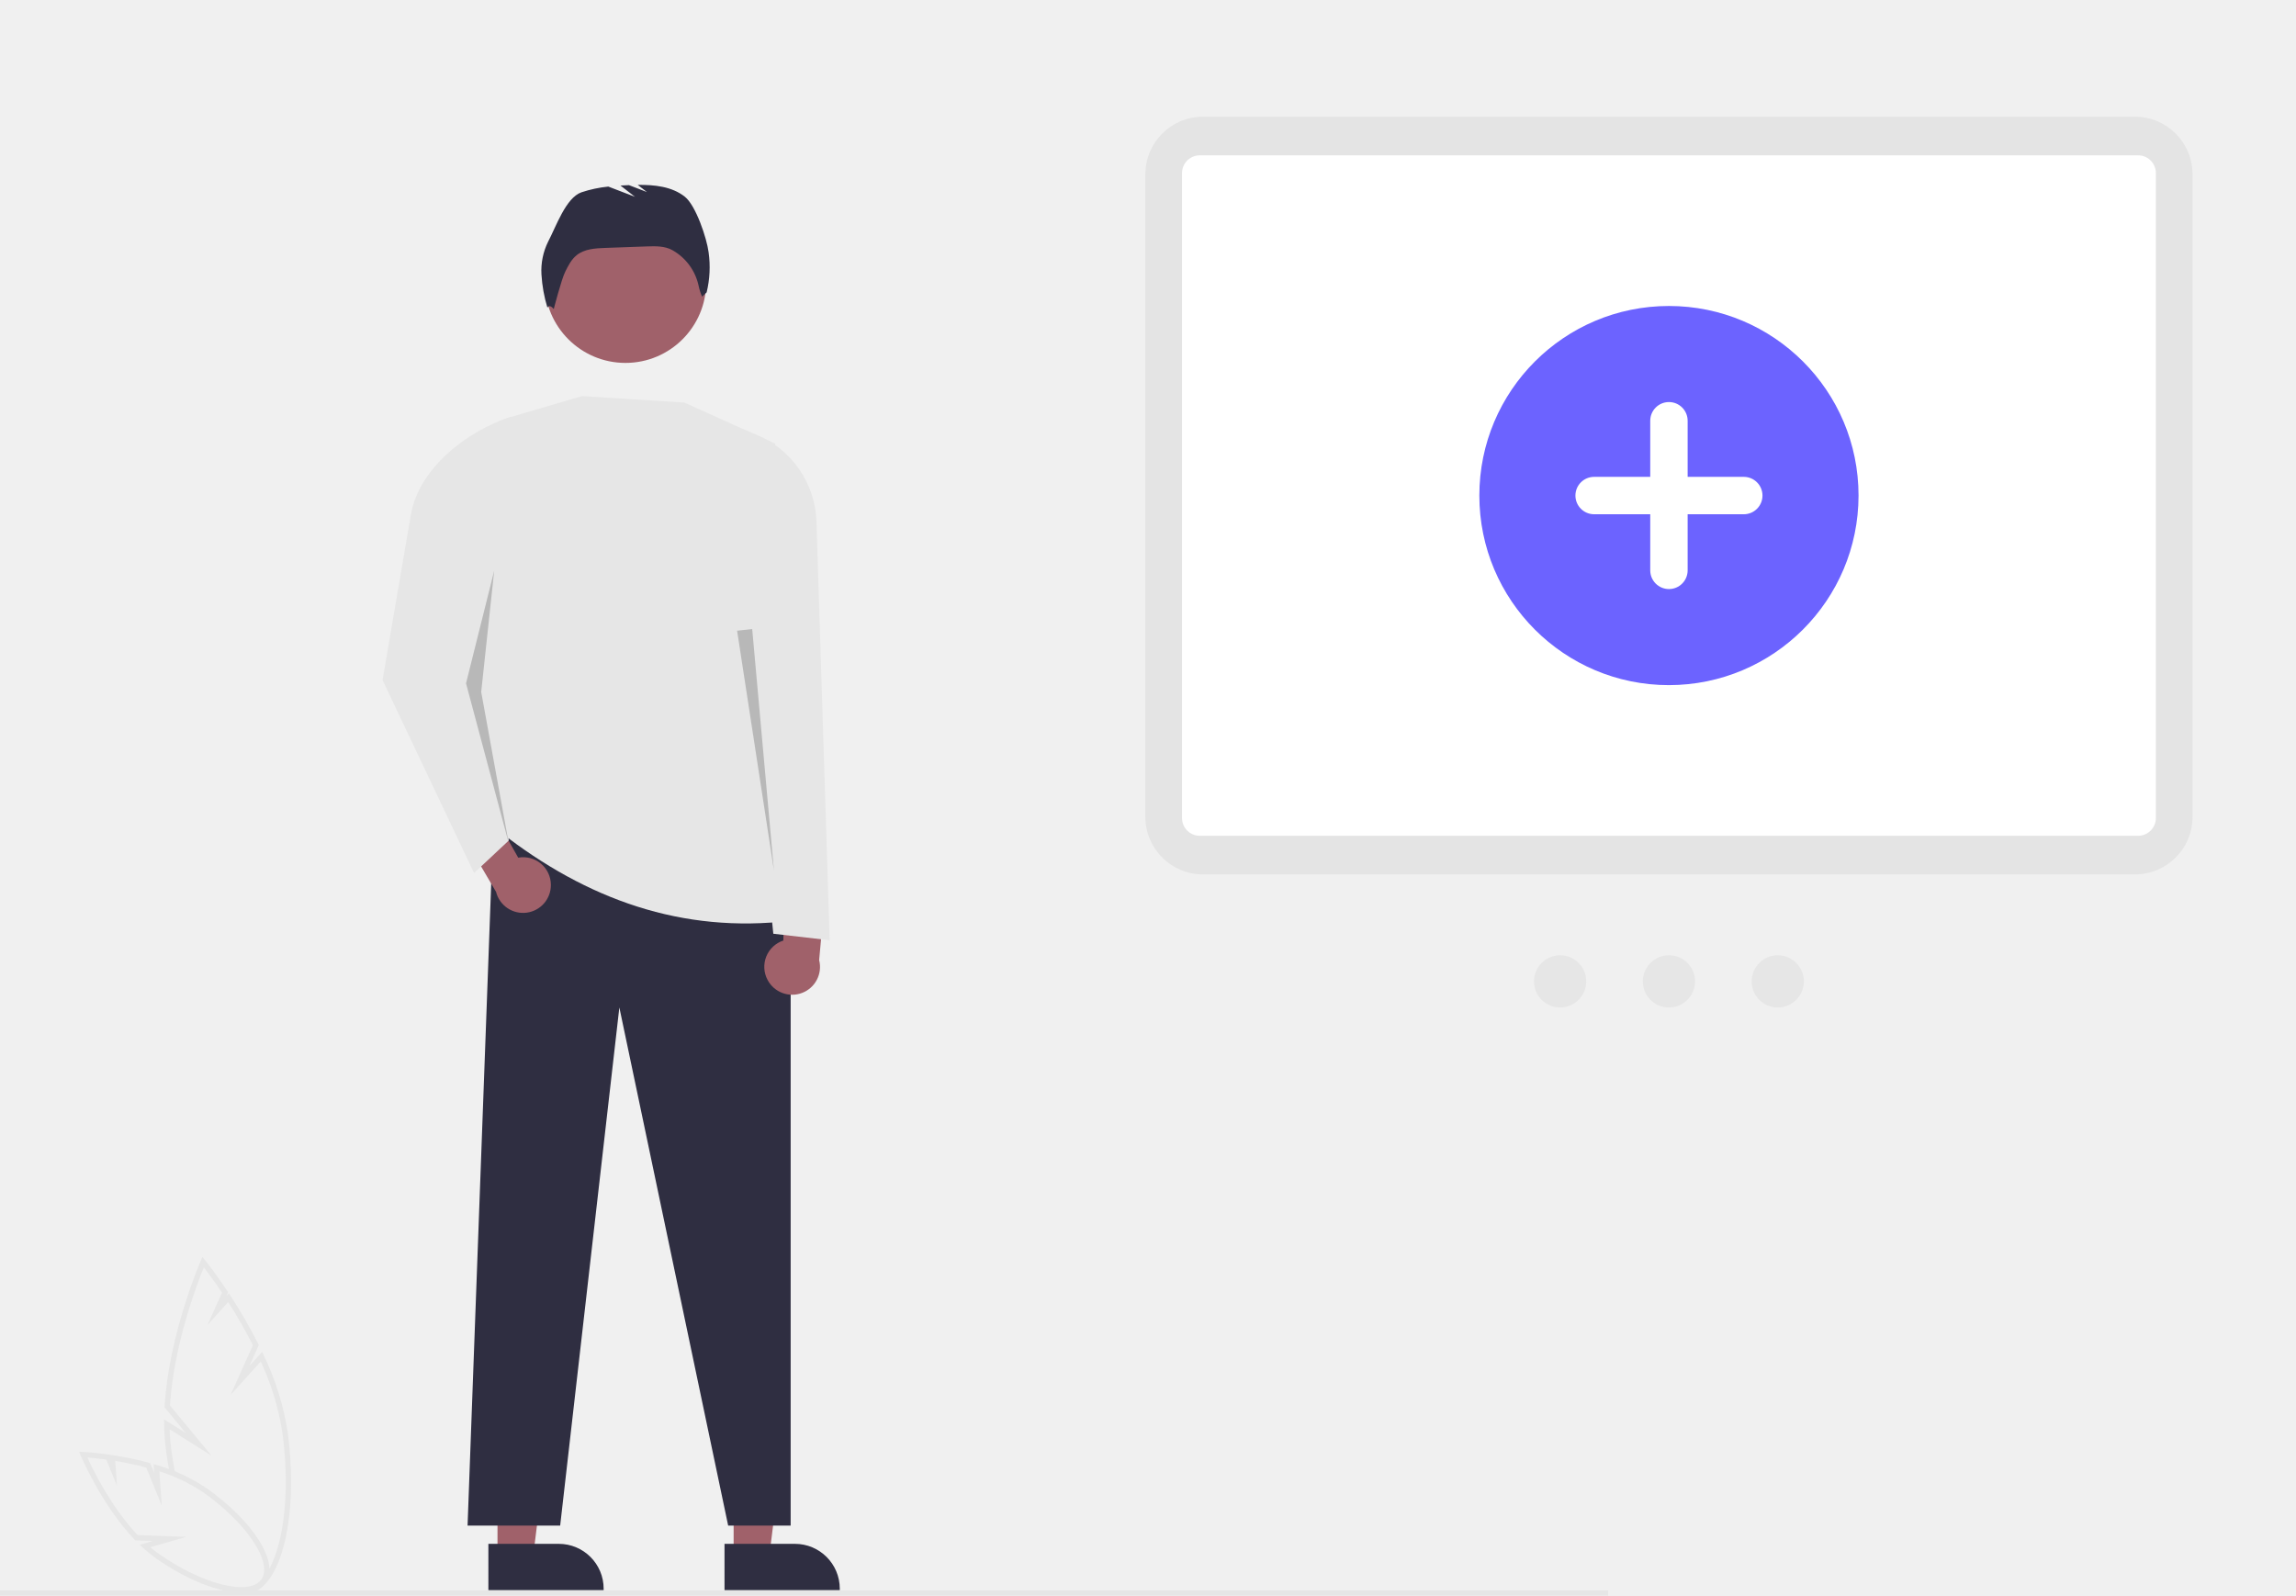
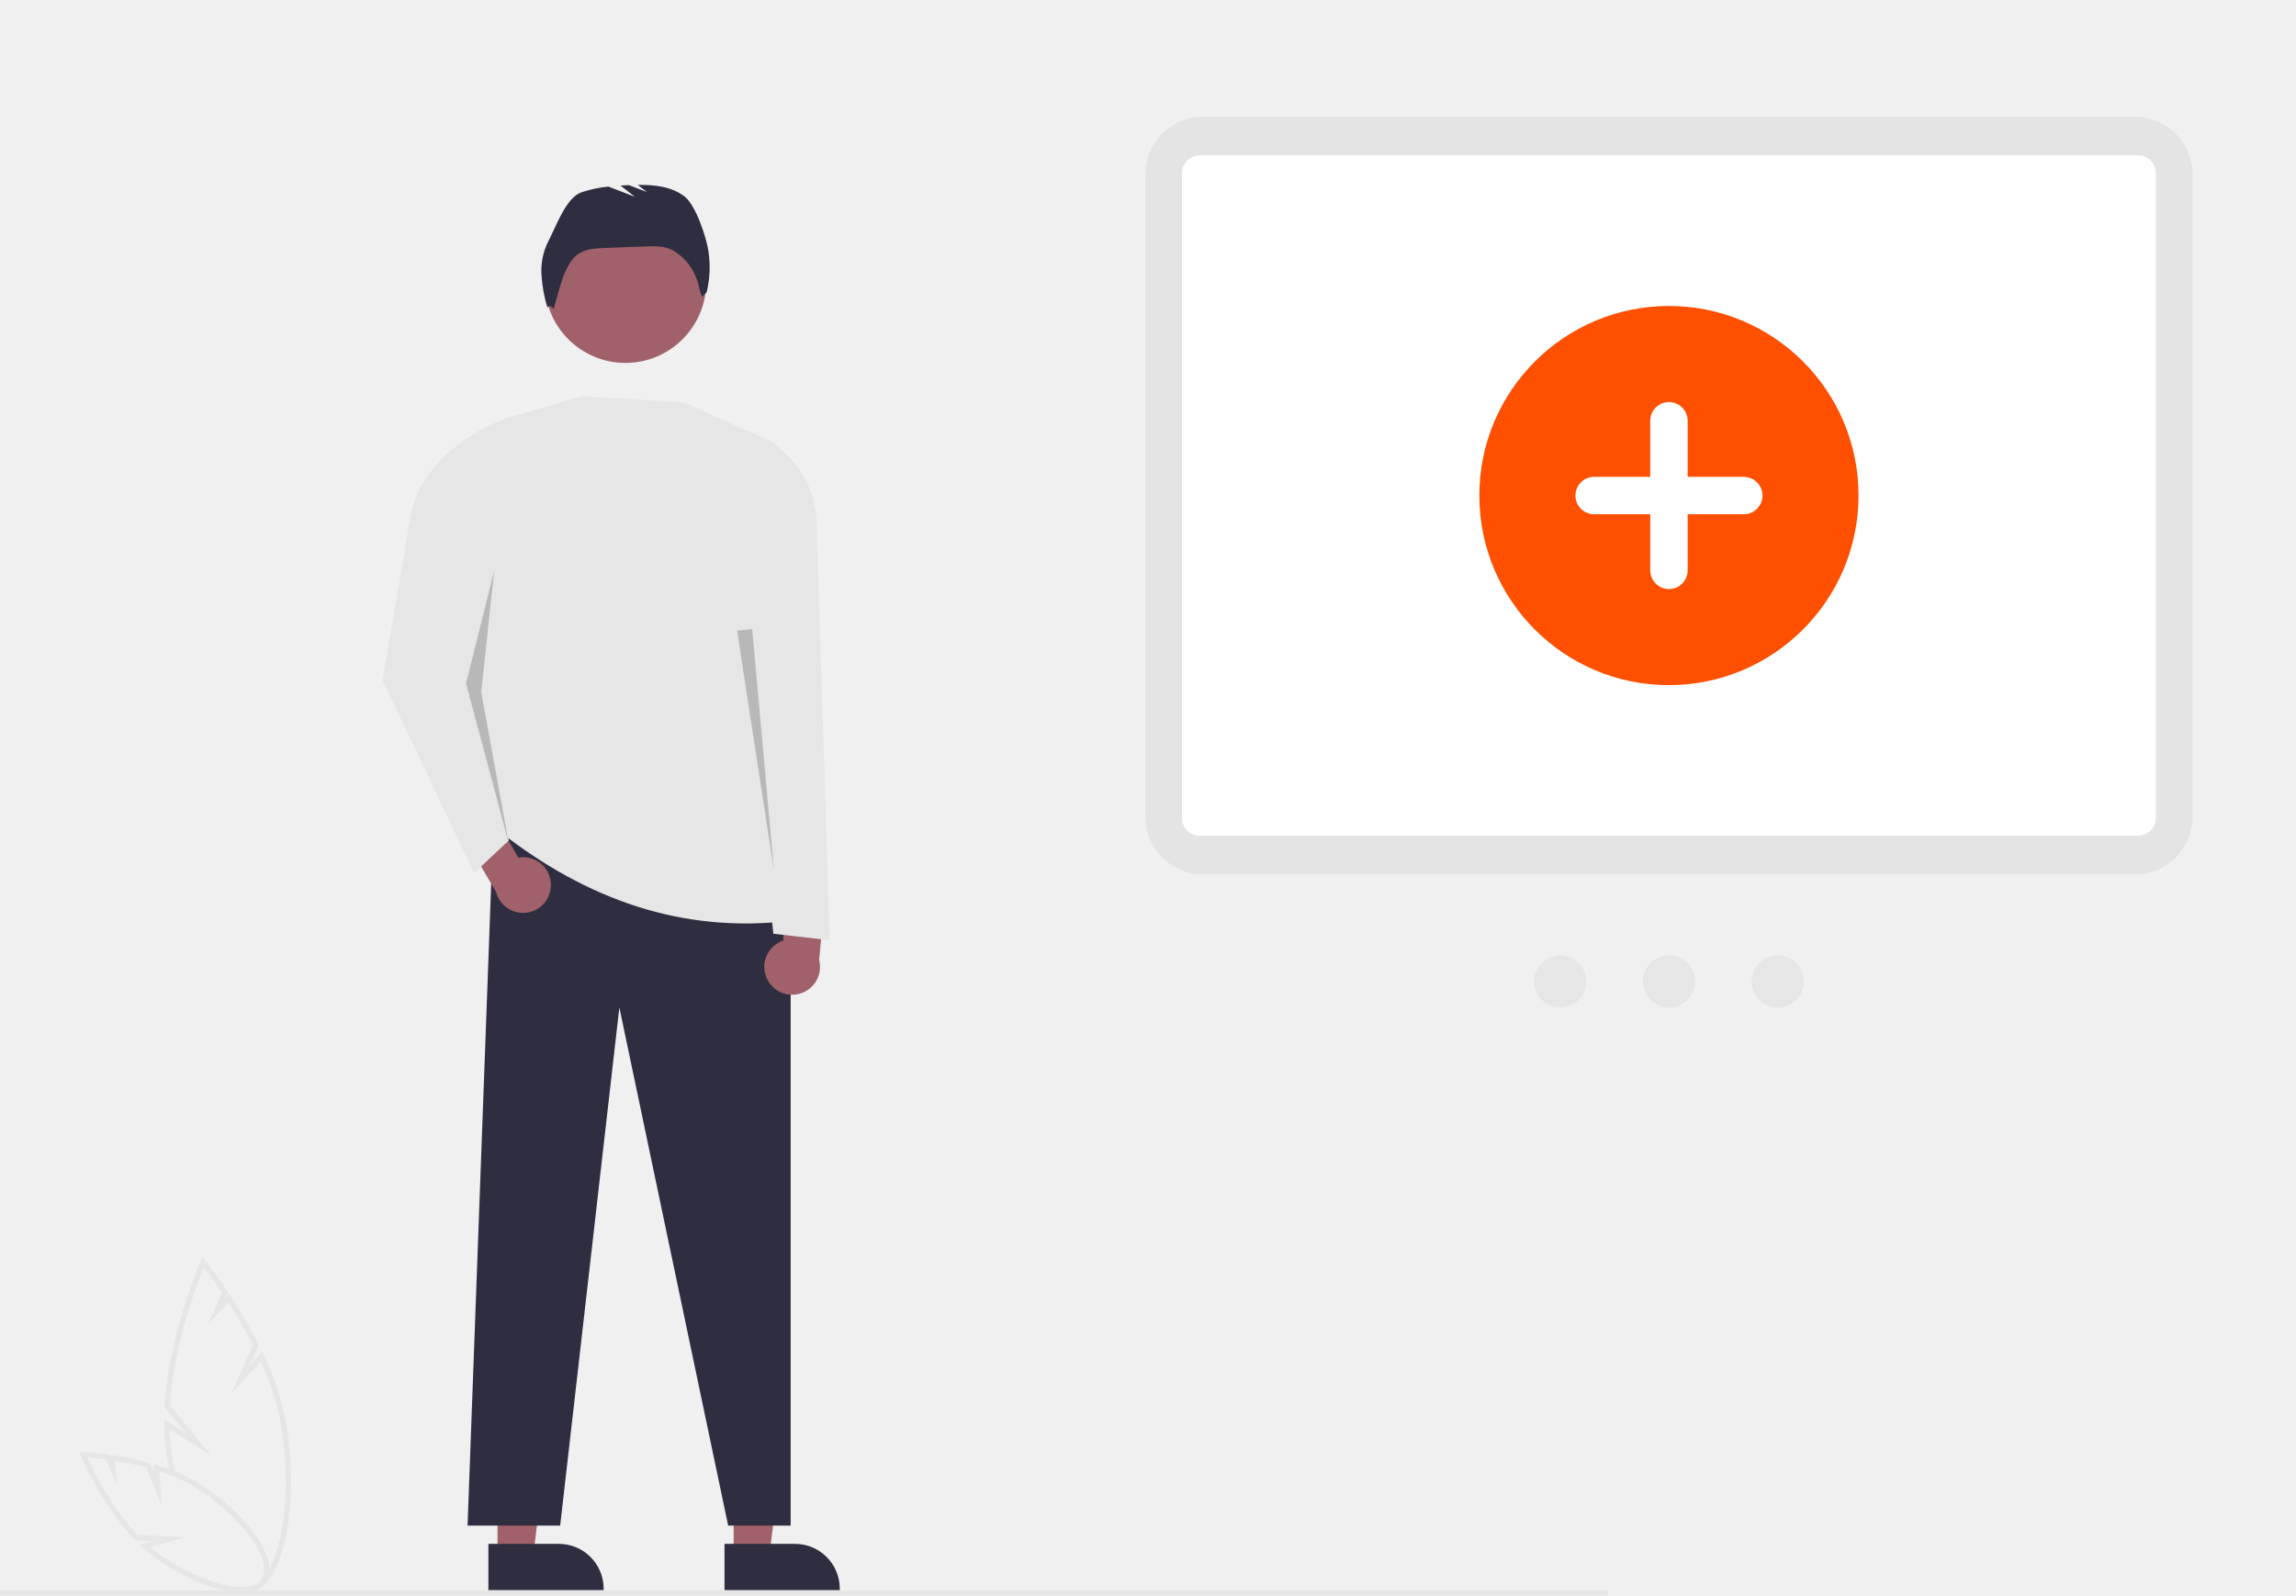
<svg xmlns="http://www.w3.org/2000/svg" data-name="Layer 1" width="865.381" height="601.492" viewBox="0 0 865.381 601.492">
  <polygon points="187.512 586.351 200.985 586.351 207.395 534.384 187.51 534.385 187.512 586.351" fill="#a0616a" />
  <path d="M351.385,731.207l26.533-.001h.001a16.91,16.91,0,0,1,16.909,16.909v.549l-43.442.002Z" transform="translate(-167.3097 -149.2541)" fill="#2f2e41" />
  <polygon points="276.512 586.351 289.985 586.351 296.395 534.384 276.51 534.385 276.512 586.351" fill="#a0616a" />
  <path d="M440.385,731.207l26.533-.001h.001a16.91,16.91,0,0,1,16.909,16.909v.549l-43.442.002Z" transform="translate(-167.3097 -149.2541)" fill="#2f2e41" />
  <rect y="599.492" width="606.096" height="2" fill="#e6e6e6" />
  <polygon points="176.231 575.082 211.132 575.082 233.439 379.759 274.453 575.082 298.002 575.082 298.002 342.166 186.038 308.658 176.231 575.082" fill="#2f2e41" />
  <circle cx="235.74" cy="106.365" r="30.436" fill="#a0616a" />
  <path d="M355.8,462.816c32.658,25.54,68.706,38.414,109.512,33.507-17.234-60.511-22.346-120.564-5.721-179.796l-34.325-15.528L386.683,298.548l-28.043,8.248a18.751,18.751,0,0,0-13.451,18.357C346.18,375.667,342.821,422.94,355.8,462.816Z" transform="translate(-167.3097 -149.2541)" fill="#e6e6e6" />
  <path d="M373.92,240.314c2.928-5.525,6.649-16.535,12.558-18.577a46.984,46.984,0,0,1,10.115-2.155l10.045,3.864-5.467-4.252q1.597-.095,3.192-.156l6.778,2.607-3.468-2.697c6.319-.065,12.841.592,17.737,4.439,4.174,3.279,8.31,15.702,8.978,20.967a40.106,40.106,0,0,1-.737,15.109l-1.716,1.632a21.059,21.059,0,0,1-1.347-4.287,20.301,20.301,0,0,0-9.718-13.183l-.093-.053c-2.879-1.62-6.372-1.546-9.673-1.427l-15.679.564c-3.772.136-7.834.374-10.775,2.741-1.986,1.598-3.177,3.957-4.308,6.241-1.461,2.949-4.317,14.074-4.317,14.074s-1.616-2.1-2.39-.537a54.042,54.042,0,0,1-2.249-12.544A24.576,24.576,0,0,1,373.92,240.314Z" transform="translate(-167.3097 -149.2541)" fill="#2f2e41" />
  <path d="M1010.03,436.857h-351.365A22.685,22.685,0,0,1,636.005,414.197V171.914a22.685,22.685,0,0,1,22.66-22.66h351.365a22.685,22.685,0,0,1,22.66,22.66V414.197A22.685,22.685,0,0,1,1010.03,436.857Zm-351.365-285.603A20.683,20.683,0,0,0,638.005,171.914V414.197a20.683,20.683,0,0,0,20.66,20.66h351.365a20.683,20.683,0,0,0,20.66-20.66V171.914a20.683,20.683,0,0,0-20.66-20.66Z" transform="translate(-167.3097 -149.2541)" fill="#f0f0f0" />
  <path d="M599.006,457.197V214.914a21.684,21.684,0,0,1,21.66-21.66h351.365a21.684,21.684,0,0,1,21.66,21.66V457.197a21.684,21.684,0,0,1-21.66,21.66h-351.365A21.684,21.684,0,0,1,599.006,457.197Z" transform="translate(-167.3097 -149.2541)" fill="#e4e4e4" />
  <path d="M612.825,457.623V214.487a6.685,6.685,0,0,1,6.677-6.677H973.194a6.685,6.685,0,0,1,6.677,6.677v243.136a6.685,6.685,0,0,1-6.677,6.677h-353.692A6.685,6.685,0,0,1,612.825,457.623Z" transform="translate(-167.3097 -149.2541)" fill="#fff" />
  <circle cx="588.026" cy="369.933" r="9.843" fill="#e6e6e6" />
  <circle cx="629.038" cy="369.933" r="9.843" fill="#e6e6e6" />
  <circle cx="670.051" cy="369.933" r="9.843" fill="#e6e6e6" />
-   <path d="M796.348,407.516a71.461,71.461,0,1,1,71.461-71.461v0A71.541,71.541,0,0,1,796.348,407.516Z" transform="translate(-167.3097 -149.2541)" fill="#6c63ff" />
+   <path d="M796.348,407.516a71.461,71.461,0,1,1,71.461-71.461v0A71.541,71.541,0,0,1,796.348,407.516Z" transform="translate(-167.3097 -149.2541)" fill="#ff4f00" />
  <path d="M824.545,329.006H803.397V307.859a7.049,7.049,0,0,0-14.098,0v21.147H768.151a7.049,7.049,0,0,0,0,14.098h21.148v21.148a7.049,7.049,0,0,0,14.098,0v-21.148h21.147a7.049,7.049,0,1,0,.02-14.098Z" transform="translate(-167.3097 -149.2541)" fill="#fff" />
  <path d="M275.737,689.072a102.532,102.532,0,0,0-8.998-28.887l-.643-1.33-4.776,5.296,3.539-7.888-.231-.458a188.613,188.613,0,0,0-10.368-17.989l-.702-1.074-.936,1.038.655-1.461-.328-.492c-4.686-7.029-8.286-11.474-8.322-11.519l-1.018-1.252-.655,1.494c-.12.274-12.019,27.692-13.595,54.786l-.025.422,8.008,9.68-8.167-5.127.014,1.861a79.263,79.263,0,0,0,.649,9.522q.539,4.075,1.27,7.957a4.243,4.243,0,0,1,2.172.677q-.846-4.338-1.46-8.916c-.315-2.437-.514-4.912-.593-7.381l15.797,9.918-15.644-18.909c1.424-22.907,10.265-45.986,12.747-52.078,1.332,1.728,3.845,5.081,6.851,9.561l-5.464,12.182,7.791-8.638a186.513,186.513,0,0,1,9.322,16.252l-8.415,18.758,11.377-12.615a100.381,100.381,0,0,1,8.171,26.92c1.991,15.041,1.603,29.49-1.095,40.686-2.583,10.725-7.137,17.317-12.493,18.087a8.465,8.465,0,0,1-3.3-.196,4.898,4.898,0,0,1-2.961.904h-.292a11.607,11.607,0,0,0,5.424,1.457,9.834,9.834,0,0,0,1.403-.101c6.297-.904,11.326-7.881,14.159-19.643C277.362,719.126,277.766,704.395,275.737,689.072Z" transform="translate(-167.3097 -149.2541)" fill="#e6e6e6" />
  <path d="M258.114,749.528c-8.237,0-20.113-4.531-31.892-12.779a50.9,50.9,0,0,1-4.957-3.985l-1.319-1.205,4.988-1.437-6.642-.243-.28-.294c-12.45-13.039-20.198-31.457-20.275-31.641l-.605-1.455,1.574.071c.157.007,3.899.184,9.524.981l.351.05v-.003l1.233.188a123.746,123.746,0,0,1,13.629,2.864l.479.13,1.497,3.687-.227-3.307,1.373.396a66.229,66.229,0,0,1,18.328,8.497c17.914,12.544,27.826,28.222,22.586,35.704C265.687,748.305,262.39,749.527,258.114,749.528Zm-34.143-17.048c1.094.927,2.233,1.809,3.401,2.632,16.407,11.489,34.023,15.834,38.468,9.489,4.444-6.346-5.666-21.415-22.075-32.905a64.161,64.161,0,0,0-16.381-7.814l.887,12.917L222.443,702.443c-3.838-1.019-7.765-1.856-11.696-2.496l.644,9.375-4.011-9.88c-3.108-.427-5.613-.658-7.137-.776,2.078,4.562,8.943,18.651,18.937,29.244l18.33.671Z" transform="translate(-167.3097 -149.2541)" fill="#e6e6e6" />
  <path d="M374.942,482.768a10.432,10.432,0,0,0-12.312-10.213l-18.266-32.262-7.536,15.447L354.284,485.453a10.489,10.489,0,0,0,20.658-2.685Z" transform="translate(-167.3097 -149.2541)" fill="#a0616a" />
  <path d="M456.614,518.633a10.432,10.432,0,0,1,5.954-14.848L463.243,466.718l15.887,10.897-3.077,33.529a10.489,10.489,0,0,1-19.439,7.489Z" transform="translate(-167.3097 -149.2541)" fill="#a0616a" />
  <path d="M345.993,478.344l13.076-12.259-6.711-66.197,7.764-93.575h0c-16.865,5.301-34.974,19.539-37.957,36.965l-10.669,62.331Z" transform="translate(-167.3097 -149.2541)" fill="#e6e6e6" />
  <polygon points="186.275 215.083 175.65 257.58 191.759 317.884 181.371 260.849 186.275 215.083" opacity="0.2" style="isolation:isolate" />
  <path d="M458.774,501.227l21.249,2.452L475.047,345.894a36.727,36.727,0,0,0-22.583-32.744l-7.584-3.16,2.043,73.961Z" transform="translate(-167.3097 -149.2541)" fill="#e6e6e6" />
  <polygon points="283.509 237.114 291.71 328.176 277.823 237.749 283.509 237.114" opacity="0.2" style="isolation:isolate" />
</svg>
